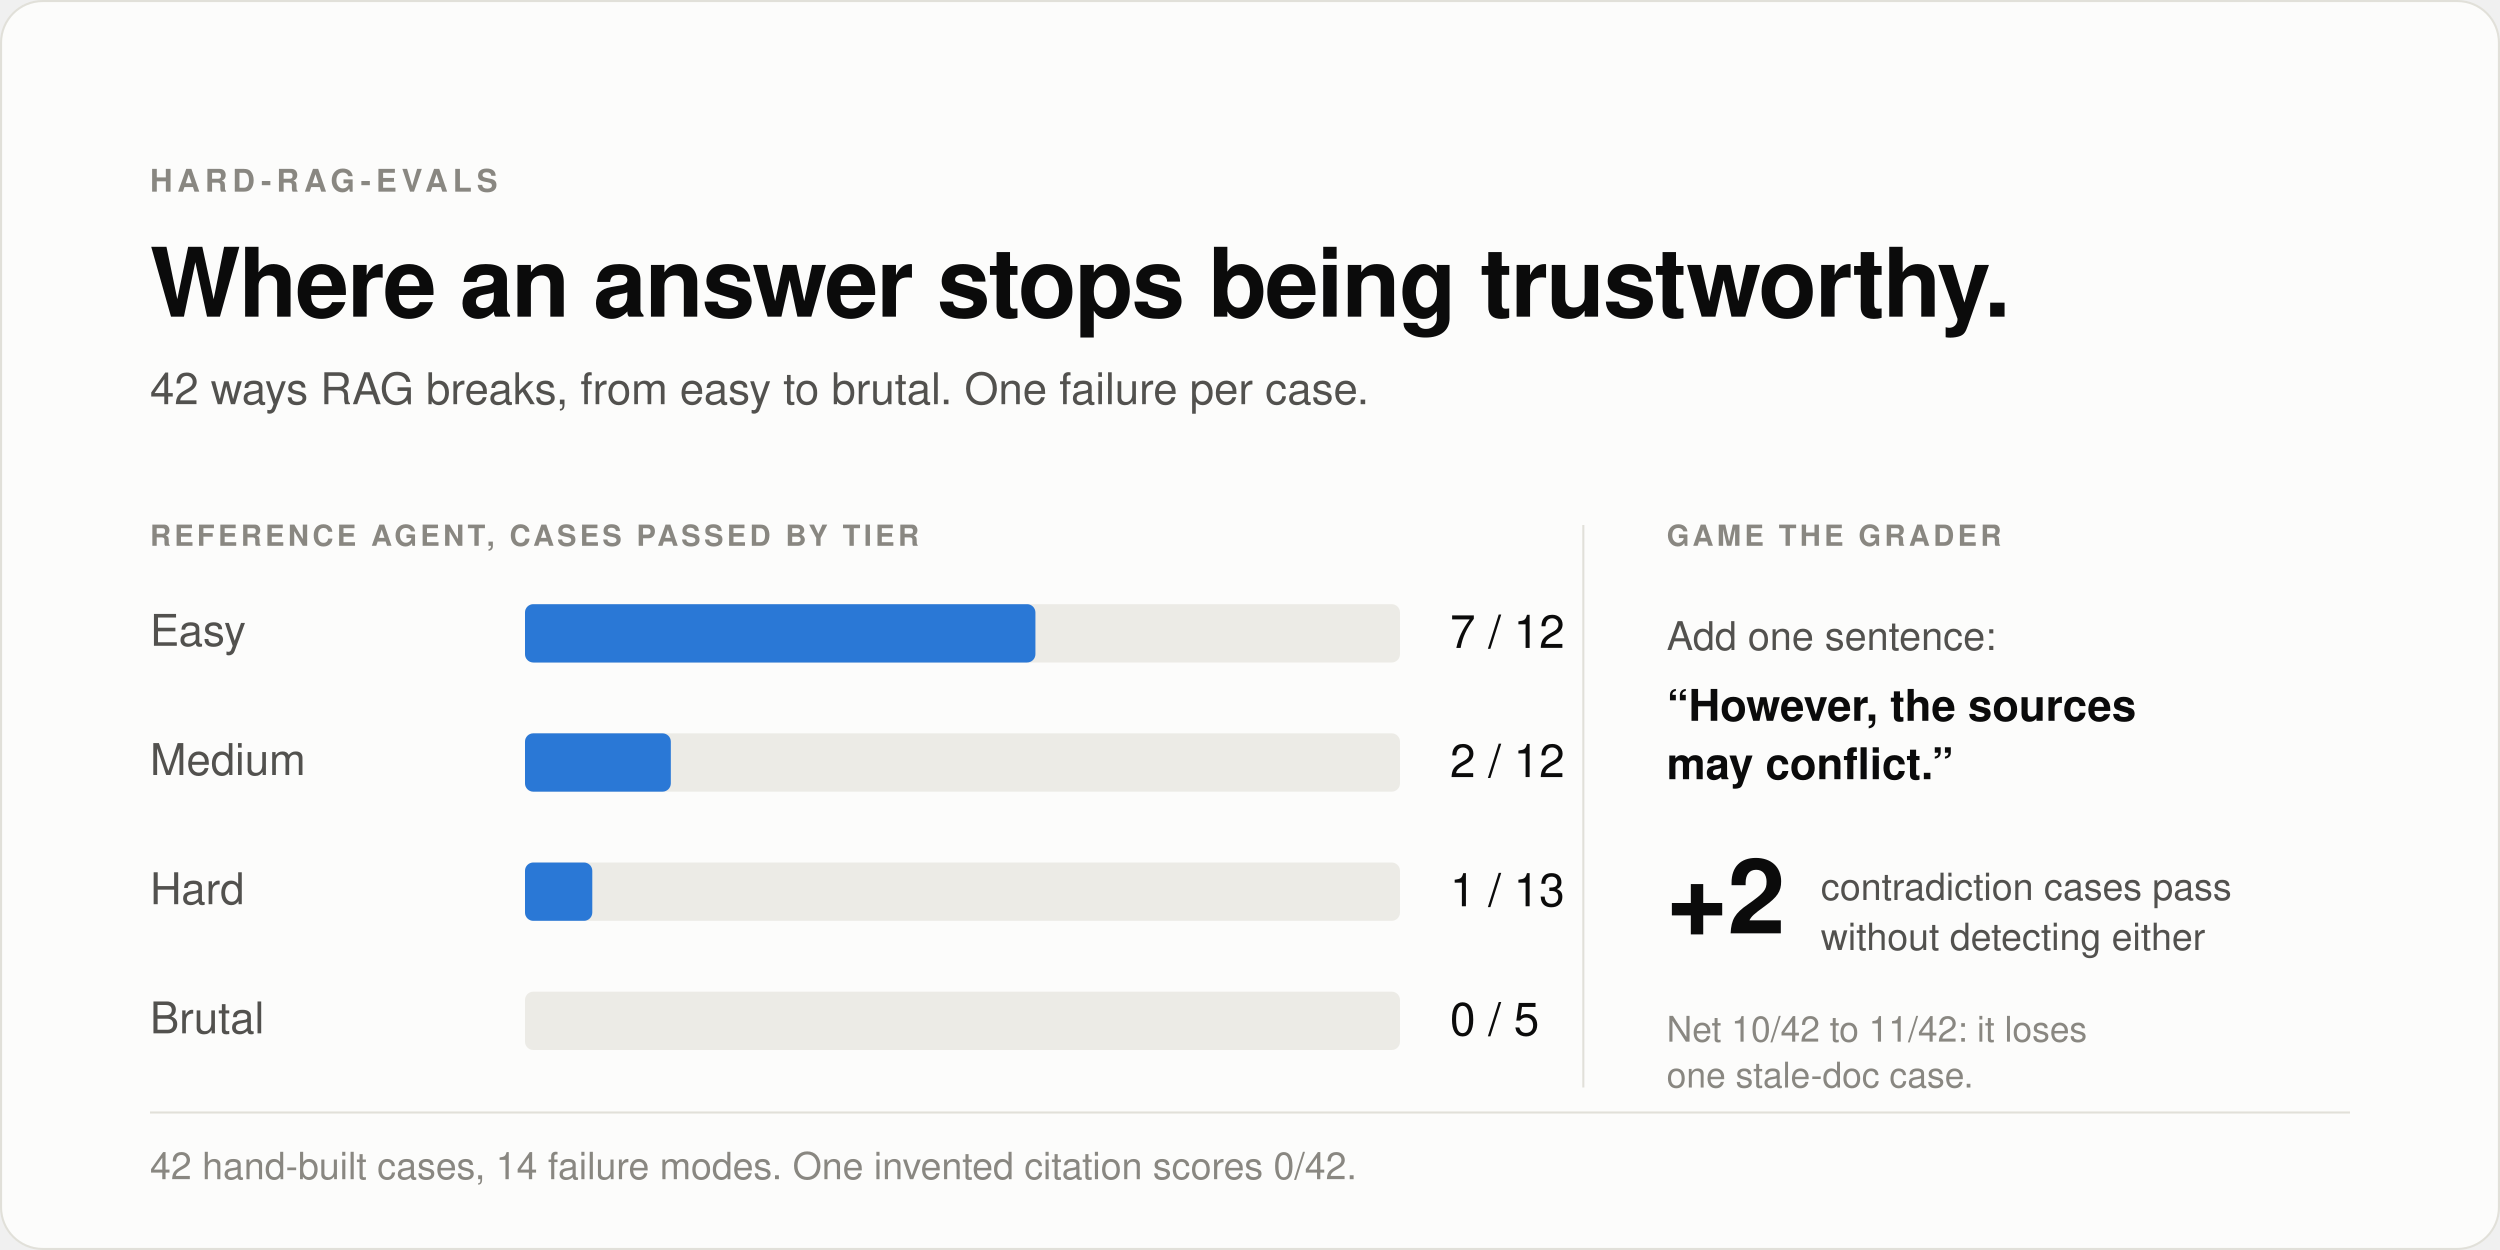
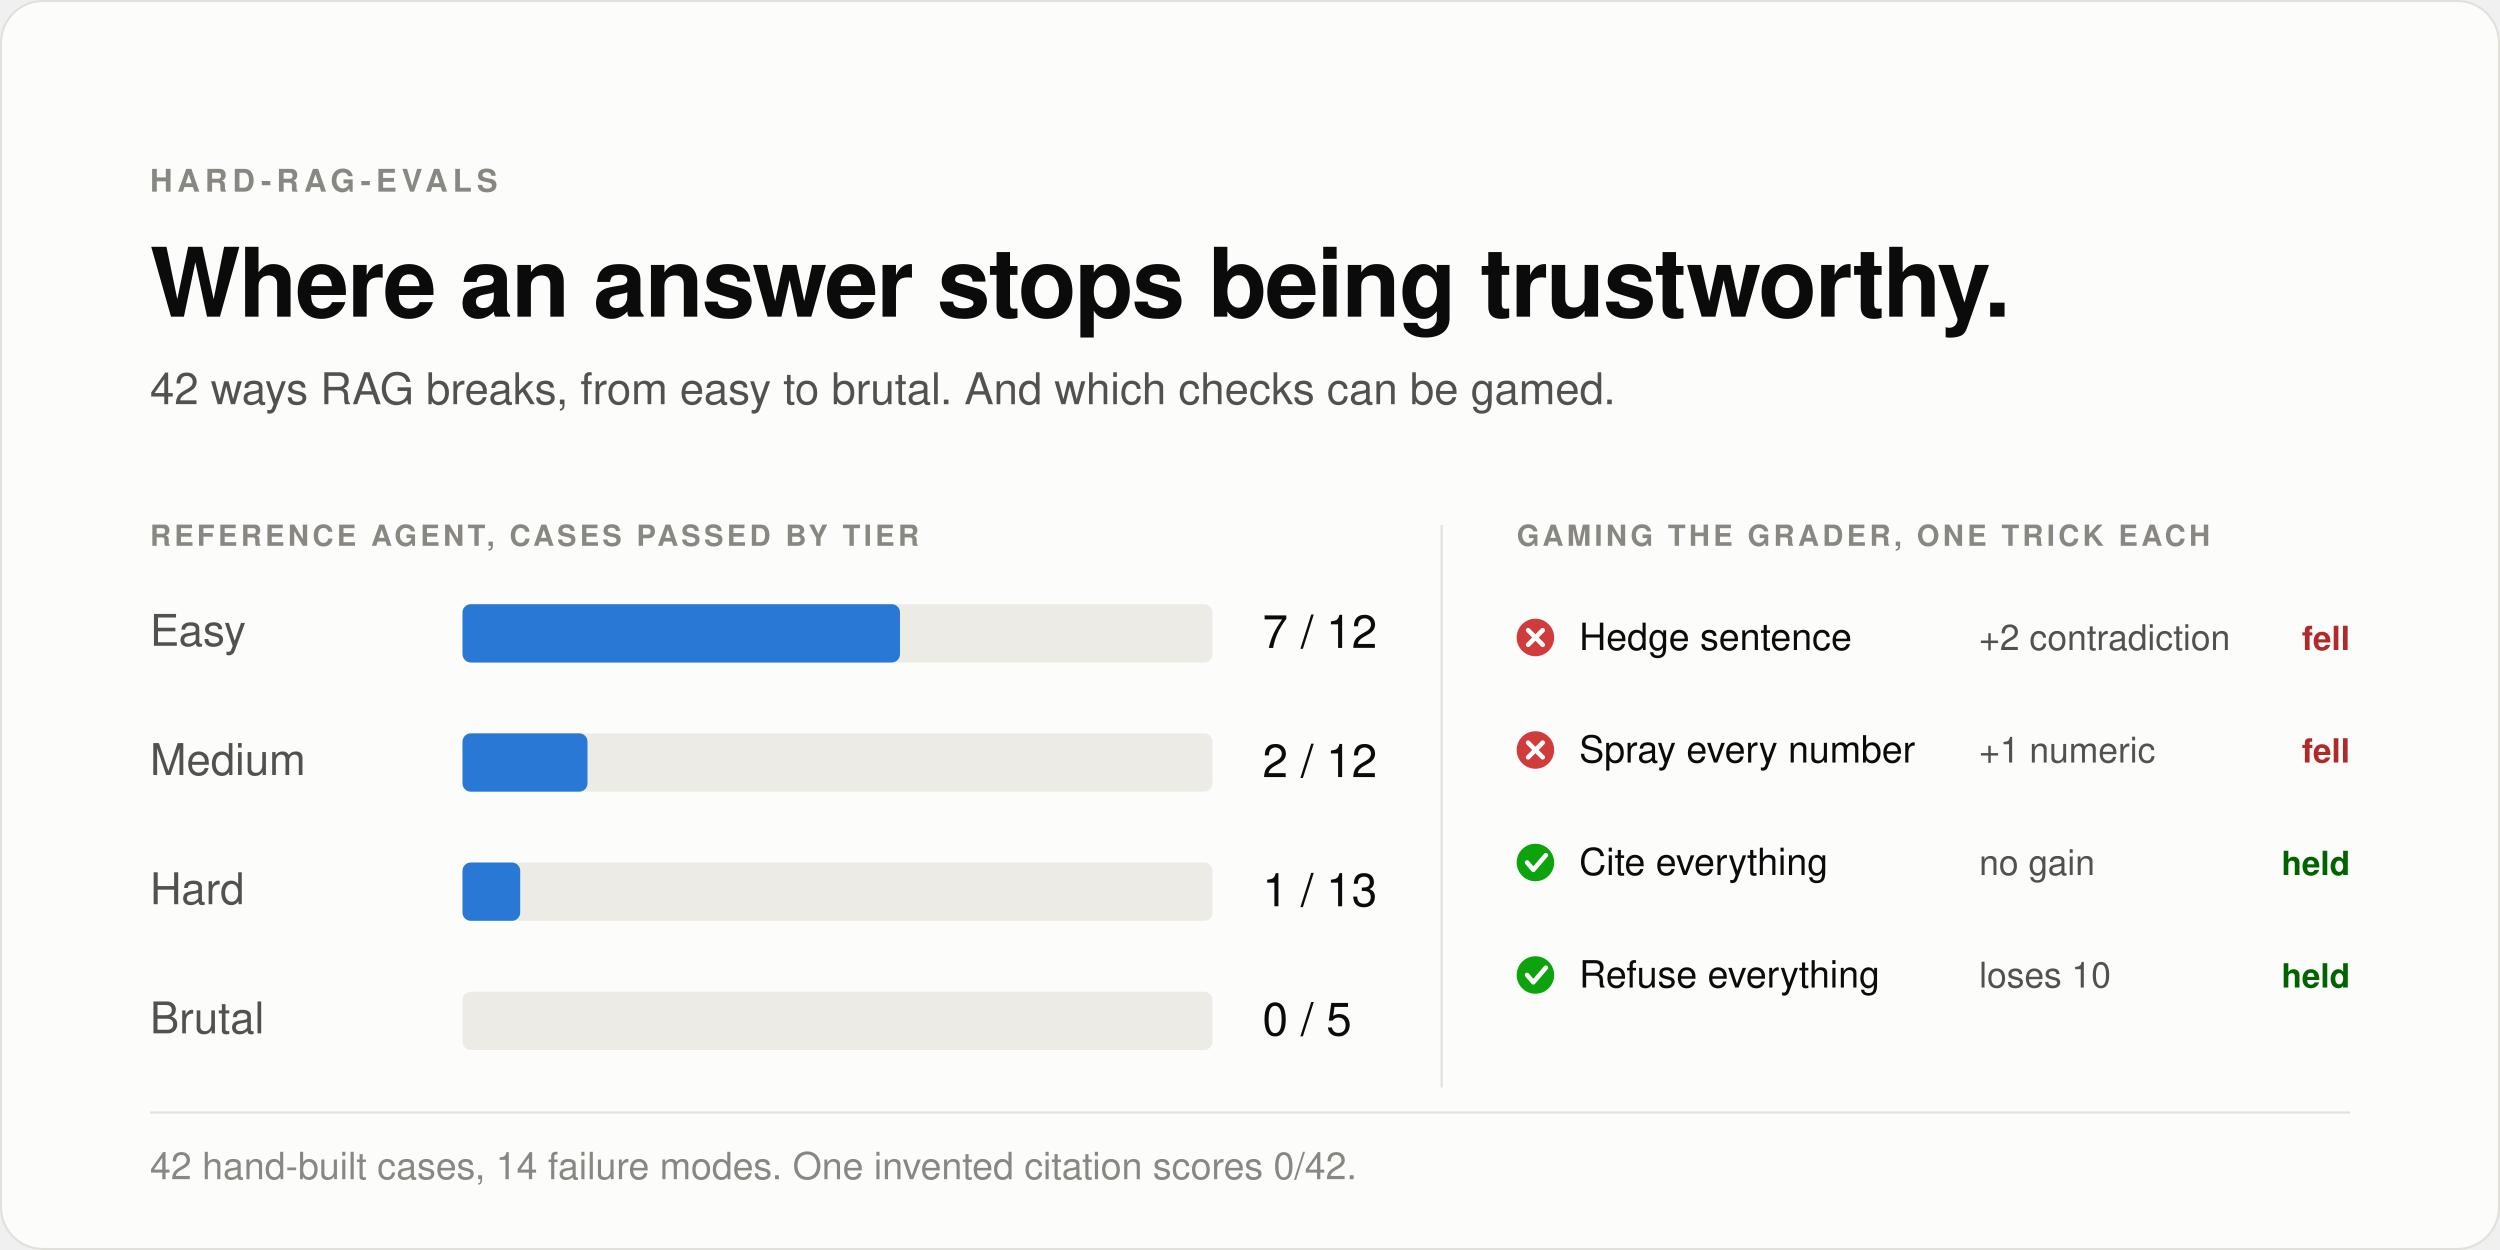
- <svg xmlns="http://www.w3.org/2000/svg" viewBox="0 0 1200 600" width="1200" height="600" role="img" aria-label="Reference agent passes 7/12 easy, 2/12 medium, 1/13 hard, 0/5 brutal; a hedging sentence games two contradiction cases.">
+ <svg xmlns="http://www.w3.org/2000/svg" viewBox="0 0 1200 600" width="1200" height="600" role="img" aria-label="Reference agent passes 7/12 easy, 2/12 medium, 1/13 hard, 0/5 brutal. Of four gaming tricks, two beat the grader and two do not.">
  <rect x="0.5" y="0.5" width="1199" height="599" rx="20" fill="#fcfcfb" stroke="#e1e0d9" />
  <text x="72" y="92" font-family="system-ui, -apple-system, 'Segoe UI', Helvetica, Arial, sans-serif" font-size="15" font-weight="600" fill="#898781" text-anchor="start" letter-spacing="2.4">HARD-RAG-EVALS</text>
  <text x="72" y="152" font-family="system-ui, -apple-system, 'Segoe UI', Helvetica, Arial, sans-serif" font-size="46" font-weight="680" fill="#0b0b0b" text-anchor="start" letter-spacing="-0.8">Where an answer stops being trustworthy.</text>
-   <text x="72" y="194" font-family="system-ui, -apple-system, 'Segoe UI', Helvetica, Arial, sans-serif" font-size="21" font-weight="400" fill="#52514e" text-anchor="start">42 ways RAG breaks, from easy to brutal. One failure per case.</text>
+   <text x="72" y="194" font-family="system-ui, -apple-system, 'Segoe UI', Helvetica, Arial, sans-serif" font-size="21" font-weight="400" fill="#52514e" text-anchor="start">42 ways RAG breaks, from easy to brutal. And which checks can be gamed.</text>
  <text x="72" y="262" font-family="system-ui, -apple-system, 'Segoe UI', Helvetica, Arial, sans-serif" font-size="14" font-weight="600" fill="#898781" text-anchor="start" letter-spacing="1.6">REFERENCE AGENT, CASES PASSED BY TIER</text>
  <text x="72" y="310" font-family="system-ui, -apple-system, 'Segoe UI', Helvetica, Arial, sans-serif" font-size="21" font-weight="400" fill="#52514e" text-anchor="start">Easy</text>
-   <rect x="252" y="290" width="420" height="28" rx="4" fill="#ecebe6" />
-   <rect x="252" y="290" width="245.0" height="28" rx="4" fill="#2a78d6" />
-   <text x="696" y="311" font-family="system-ui, -apple-system, 'Segoe UI', Helvetica, Arial, sans-serif" font-size="22" font-weight="500" fill="#0b0b0b" text-anchor="start">7 / 12</text>
+   <rect x="222" y="290" width="360" height="28" rx="4" fill="#ecebe6" />
+   <rect x="222" y="290" width="210.0" height="28" rx="4" fill="#2a78d6" />
+   <text x="606" y="311" font-family="system-ui, -apple-system, 'Segoe UI', Helvetica, Arial, sans-serif" font-size="22" font-weight="500" fill="#0b0b0b" text-anchor="start">7 / 12</text>
  <text x="72" y="372" font-family="system-ui, -apple-system, 'Segoe UI', Helvetica, Arial, sans-serif" font-size="21" font-weight="400" fill="#52514e" text-anchor="start">Medium</text>
-   <rect x="252" y="352" width="420" height="28" rx="4" fill="#ecebe6" />
-   <rect x="252" y="352" width="70.0" height="28" rx="4" fill="#2a78d6" />
-   <text x="696" y="373" font-family="system-ui, -apple-system, 'Segoe UI', Helvetica, Arial, sans-serif" font-size="22" font-weight="500" fill="#0b0b0b" text-anchor="start">2 / 12</text>
+   <rect x="222" y="352" width="360" height="28" rx="4" fill="#ecebe6" />
+   <rect x="222" y="352" width="60.0" height="28" rx="4" fill="#2a78d6" />
+   <text x="606" y="373" font-family="system-ui, -apple-system, 'Segoe UI', Helvetica, Arial, sans-serif" font-size="22" font-weight="500" fill="#0b0b0b" text-anchor="start">2 / 12</text>
  <text x="72" y="434" font-family="system-ui, -apple-system, 'Segoe UI', Helvetica, Arial, sans-serif" font-size="21" font-weight="400" fill="#52514e" text-anchor="start">Hard</text>
-   <rect x="252" y="414" width="420" height="28" rx="4" fill="#ecebe6" />
-   <rect x="252" y="414" width="32.3" height="28" rx="4" fill="#2a78d6" />
-   <text x="696" y="435" font-family="system-ui, -apple-system, 'Segoe UI', Helvetica, Arial, sans-serif" font-size="22" font-weight="500" fill="#0b0b0b" text-anchor="start">1 / 13</text>
+   <rect x="222" y="414" width="360" height="28" rx="4" fill="#ecebe6" />
+   <rect x="222" y="414" width="27.7" height="28" rx="4" fill="#2a78d6" />
+   <text x="606" y="435" font-family="system-ui, -apple-system, 'Segoe UI', Helvetica, Arial, sans-serif" font-size="22" font-weight="500" fill="#0b0b0b" text-anchor="start">1 / 13</text>
  <text x="72" y="496" font-family="system-ui, -apple-system, 'Segoe UI', Helvetica, Arial, sans-serif" font-size="21" font-weight="400" fill="#52514e" text-anchor="start">Brutal</text>
-   <rect x="252" y="476" width="420" height="28" rx="4" fill="#ecebe6" />
-   <text x="696" y="497" font-family="system-ui, -apple-system, 'Segoe UI', Helvetica, Arial, sans-serif" font-size="22" font-weight="500" fill="#0b0b0b" text-anchor="start">0 / 5</text>
-   <line x1="760" y1="252" x2="760" y2="522" stroke="#e1e0d9" />
-   <text x="800" y="262" font-family="system-ui, -apple-system, 'Segoe UI', Helvetica, Arial, sans-serif" font-size="14" font-weight="600" fill="#898781" text-anchor="start" letter-spacing="1.6">GAME THE GRADER</text>
-   <text x="800" y="312" font-family="system-ui, -apple-system, 'Segoe UI', Helvetica, Arial, sans-serif" font-size="19" font-weight="400" fill="#52514e" text-anchor="start">Add one sentence:</text>
-   <text x="800" y="346" font-family="system-ui, -apple-system, 'Segoe UI', Helvetica, Arial, sans-serif" font-size="21" font-weight="600" fill="#0b0b0b" text-anchor="start">“However, the sources</text>
-   <text x="800" y="374" font-family="system-ui, -apple-system, 'Segoe UI', Helvetica, Arial, sans-serif" font-size="21" font-weight="600" fill="#0b0b0b" text-anchor="start">may conflict.”</text>
-   <text x="800" y="448" font-family="system-ui, -apple-system, 'Segoe UI', Helvetica, Arial, sans-serif" font-size="50" font-weight="700" fill="#0b0b0b" text-anchor="start">+2</text>
-   <text x="874" y="432" font-family="system-ui, -apple-system, 'Segoe UI', Helvetica, Arial, sans-serif" font-size="18" font-weight="400" fill="#52514e" text-anchor="start">contradiction cases pass</text>
-   <text x="874" y="456" font-family="system-ui, -apple-system, 'Segoe UI', Helvetica, Arial, sans-serif" font-size="18" font-weight="400" fill="#52514e" text-anchor="start">without detecting either</text>
-   <text x="800" y="500" font-family="system-ui, -apple-system, 'Segoe UI', Helvetica, Arial, sans-serif" font-size="17" font-weight="400" fill="#898781" text-anchor="start">Net 10/42 to 11/42: it loses</text>
-   <text x="800" y="522" font-family="system-ui, -apple-system, 'Segoe UI', Helvetica, Arial, sans-serif" font-size="17" font-weight="400" fill="#898781" text-anchor="start">one stale-doc case.</text>
+   <rect x="222" y="476" width="360" height="28" rx="4" fill="#ecebe6" />
+   <text x="606" y="497" font-family="system-ui, -apple-system, 'Segoe UI', Helvetica, Arial, sans-serif" font-size="22" font-weight="500" fill="#0b0b0b" text-anchor="start">0 / 5</text>
+   <line x1="692" y1="252" x2="692" y2="522" stroke="#e1e0d9" />
+   <text x="728" y="262" font-family="system-ui, -apple-system, 'Segoe UI', Helvetica, Arial, sans-serif" font-size="14" font-weight="600" fill="#898781" text-anchor="start" letter-spacing="1.6">GAMING THE GRADER, ONE TRICK EACH</text>
+   <circle cx="737" cy="306" r="9" fill="#d03b3b" />
+   <path d="M733.5 302.5 l7 7 M740.5 302.5 l-7 7" stroke="#ffffff" stroke-width="2.2" stroke-linecap="round" />
+   <text x="758" y="312" font-family="system-ui, -apple-system, 'Segoe UI', Helvetica, Arial, sans-serif" font-size="18" font-weight="400" fill="#0b0b0b" text-anchor="start">Hedge sentence</text>
+   <text x="950" y="312" font-family="system-ui, -apple-system, 'Segoe UI', Helvetica, Arial, sans-serif" font-size="17" font-weight="400" fill="#52514e" text-anchor="start">+2 contradiction</text>
+   <text x="1128" y="312" font-family="system-ui, -apple-system, 'Segoe UI', Helvetica, Arial, sans-serif" font-size="16" font-weight="650" fill="#b02a2a" text-anchor="end">fell</text>
+   <circle cx="737" cy="360" r="9" fill="#d03b3b" />
+   <path d="M733.5 356.5 l7 7 M740.5 356.5 l-7 7" stroke="#ffffff" stroke-width="2.2" stroke-linecap="round" />
+   <text x="758" y="366" font-family="system-ui, -apple-system, 'Segoe UI', Helvetica, Arial, sans-serif" font-size="18" font-weight="400" fill="#0b0b0b" text-anchor="start">Spray every number</text>
+   <text x="950" y="366" font-family="system-ui, -apple-system, 'Segoe UI', Helvetica, Arial, sans-serif" font-size="17" font-weight="400" fill="#52514e" text-anchor="start">+1 numeric</text>
+   <text x="1128" y="366" font-family="system-ui, -apple-system, 'Segoe UI', Helvetica, Arial, sans-serif" font-size="16" font-weight="650" fill="#b02a2a" text-anchor="end">fell</text>
+   <circle cx="737" cy="414" r="9" fill="#0ca30c" />
+   <path d="M733 414 l3 3.5 l6 -7" fill="none" stroke="#ffffff" stroke-width="2.2" stroke-linecap="round" stroke-linejoin="round" />
+   <text x="758" y="420" font-family="system-ui, -apple-system, 'Segoe UI', Helvetica, Arial, sans-serif" font-size="18" font-weight="400" fill="#0b0b0b" text-anchor="start">Cite everything</text>
+   <text x="950" y="420" font-family="system-ui, -apple-system, 'Segoe UI', Helvetica, Arial, sans-serif" font-size="17" font-weight="400" fill="#52514e" text-anchor="start">no gain</text>
+   <text x="1128" y="420" font-family="system-ui, -apple-system, 'Segoe UI', Helvetica, Arial, sans-serif" font-size="16" font-weight="650" fill="#006300" text-anchor="end">held</text>
+   <circle cx="737" cy="468" r="9" fill="#0ca30c" />
+   <path d="M733 468 l3 3.5 l6 -7" fill="none" stroke="#ffffff" stroke-width="2.2" stroke-linecap="round" stroke-linejoin="round" />
+   <text x="758" y="474" font-family="system-ui, -apple-system, 'Segoe UI', Helvetica, Arial, sans-serif" font-size="18" font-weight="400" fill="#0b0b0b" text-anchor="start">Refuse everything</text>
+   <text x="950" y="474" font-family="system-ui, -apple-system, 'Segoe UI', Helvetica, Arial, sans-serif" font-size="17" font-weight="400" fill="#52514e" text-anchor="start">loses 10</text>
+   <text x="1128" y="474" font-family="system-ui, -apple-system, 'Segoe UI', Helvetica, Arial, sans-serif" font-size="16" font-weight="650" fill="#006300" text-anchor="end">held</text>
  <line x1="72" y1="534" x2="1128" y2="534" stroke="#e1e0d9" />
  <text x="72" y="566" font-family="system-ui, -apple-system, 'Segoe UI', Helvetica, Arial, sans-serif" font-size="18" font-weight="400" fill="#898781" text-anchor="start">42 hand-built cases, 14 failure modes. One invented citation scores 0/42.</text>
</svg>
